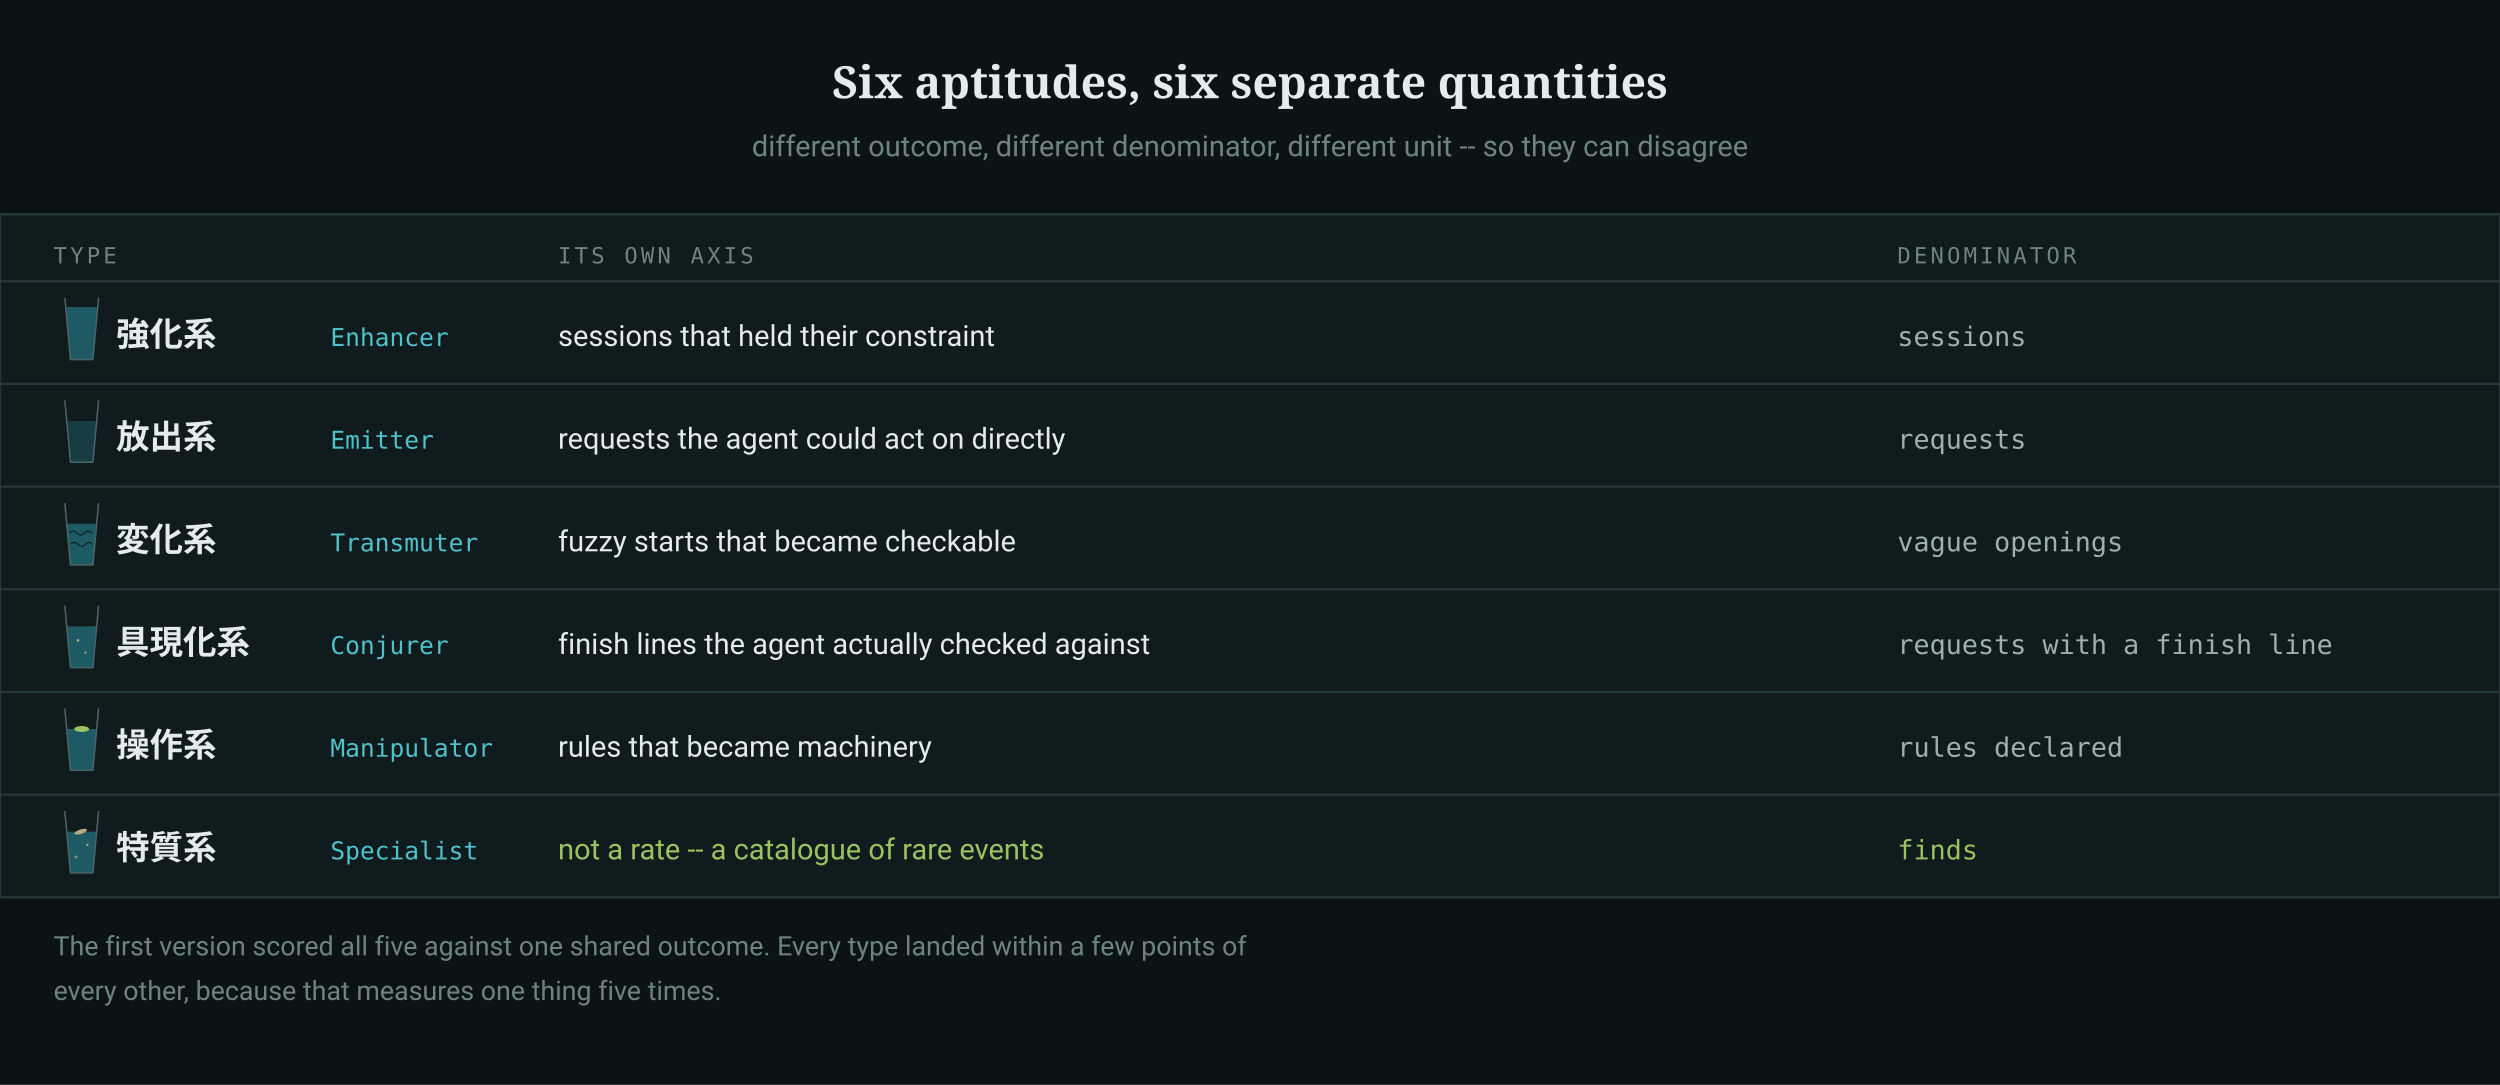
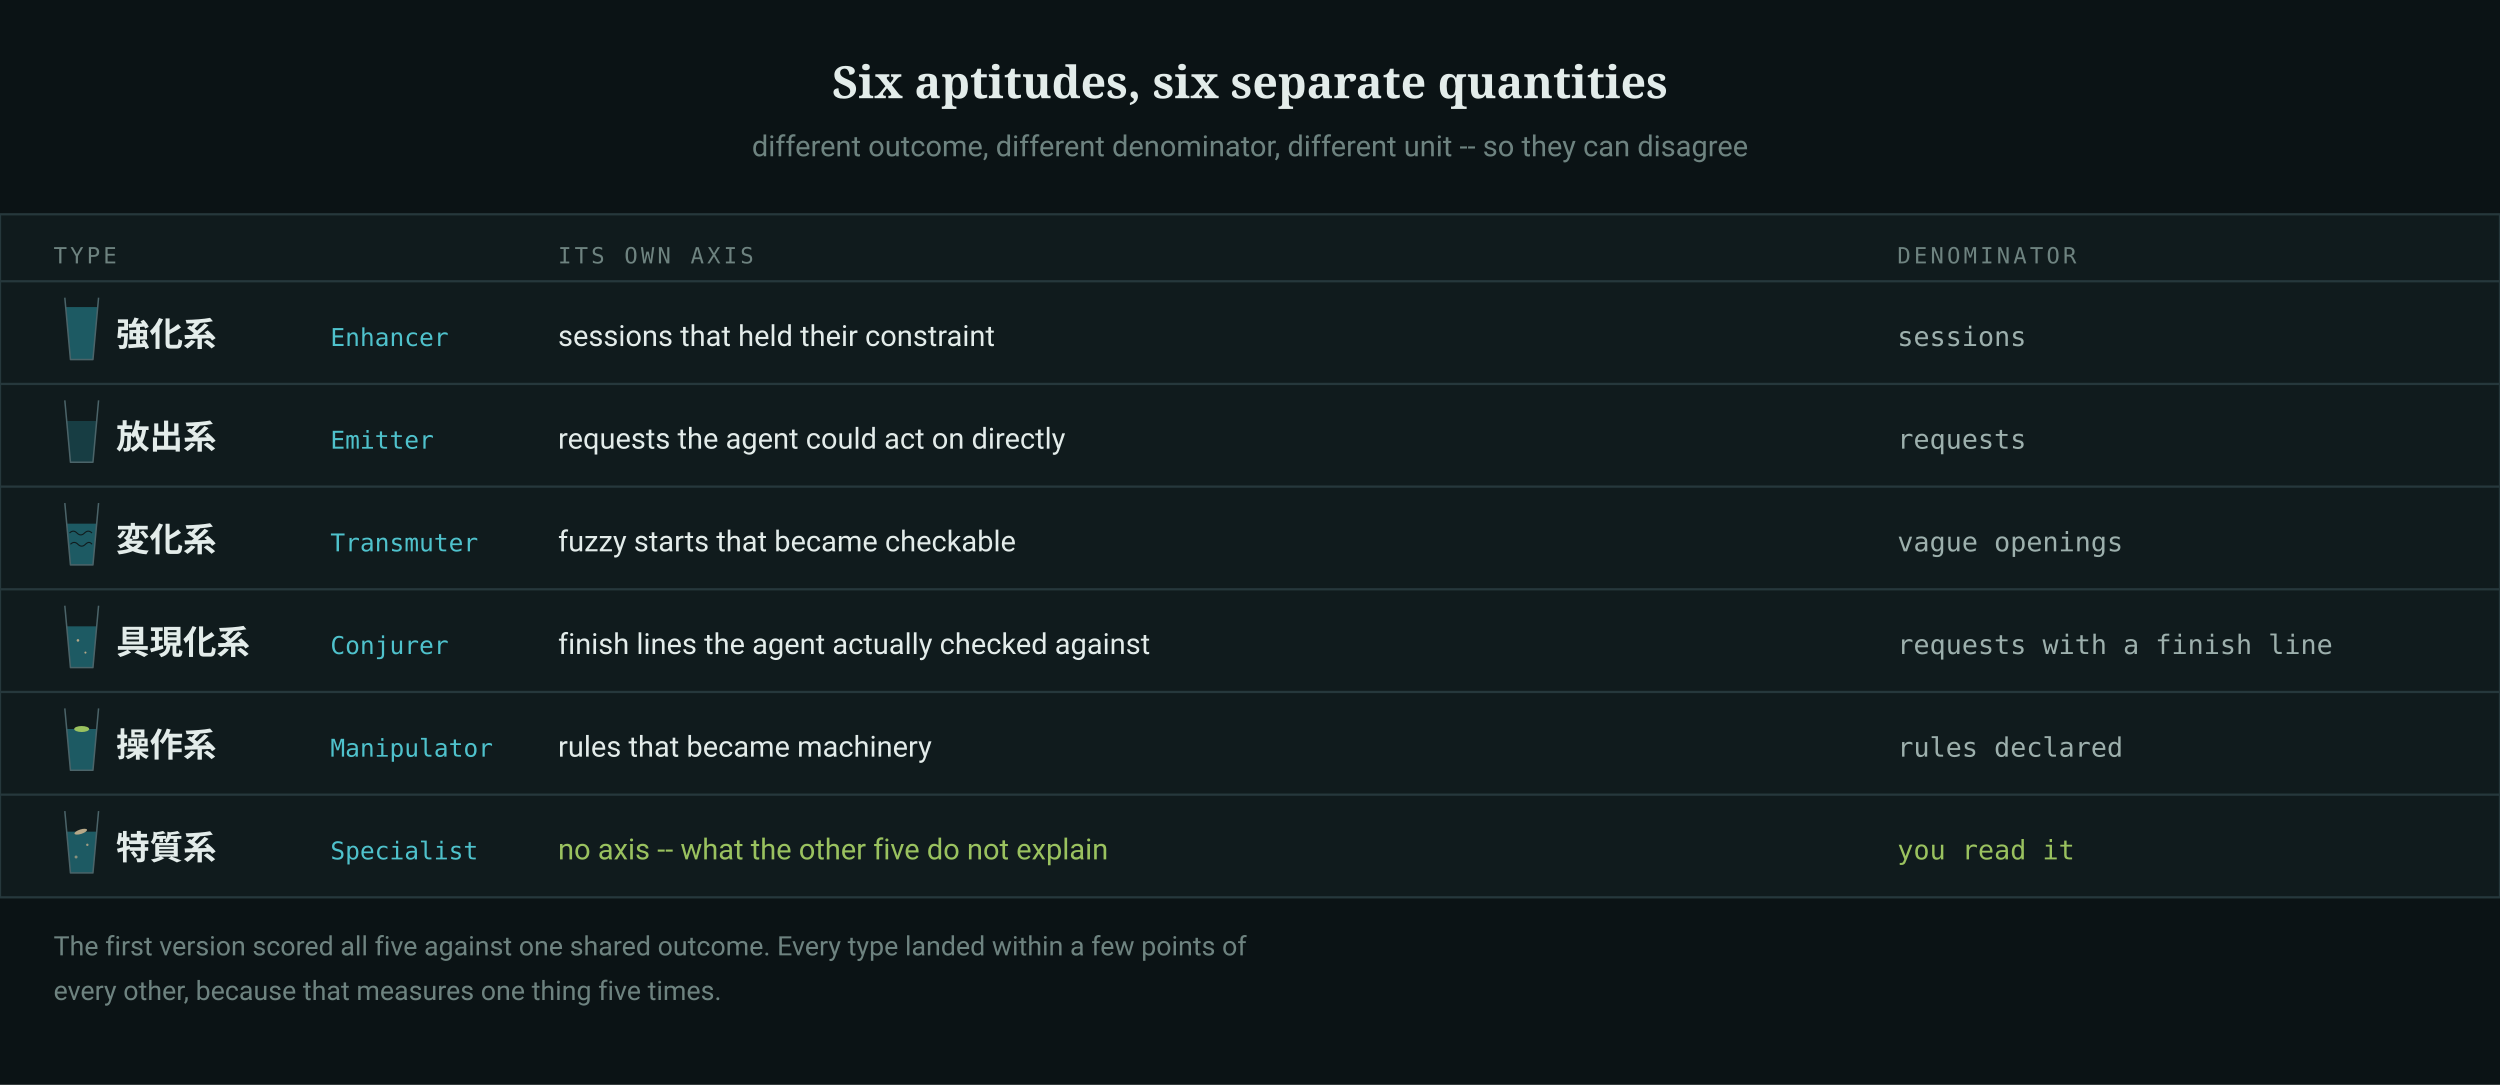
<svg xmlns="http://www.w3.org/2000/svg" viewBox="0 0 1120 486" width="1120" height="486" role="img" aria-label="each aptitude measured against its own outcome, with its own denominator">
  <rect width="1120" height="486" fill="#0b1315" />
  <text x="560" y="44" font-family="Georgia,'Hiragino Mincho ProN','Yu Mincho',serif" font-size="20" fill="#e3ecea" text-anchor="middle" font-weight="700">Six aptitudes, six separate quantities</text>
  <text x="560" y="70" font-family="system-ui,-apple-system,'Segoe UI',Roboto,'Hiragino Sans','Yu Gothic UI',Meiryo,sans-serif" font-size="13" fill="#6e8380" text-anchor="middle" font-weight="400">different outcome, different denominator, different unit -- so they can disagree</text>
  <rect x="0" y="96" width="1120" height="306" fill="#101b1d" stroke="#26383c" />
  <text x="24" y="118" font-family="ui-monospace,'Cascadia Mono',Consolas,monospace" font-size="10" fill="#6e8380" text-anchor="start" font-weight="400" letter-spacing="1.4">TYPE</text>
  <text x="250" y="118" font-family="ui-monospace,'Cascadia Mono',Consolas,monospace" font-size="10" fill="#6e8380" text-anchor="start" font-weight="400" letter-spacing="1.4">ITS OWN AXIS</text>
  <text x="850" y="118" font-family="ui-monospace,'Cascadia Mono',Consolas,monospace" font-size="10" fill="#6e8380" text-anchor="start" font-weight="400" letter-spacing="1.4">DENOMINATOR</text>
  <path d="M0 126 L1120 126" stroke="#26383c" stroke-width="1" />
  <g transform="translate(24,130) scale(0.42)">
    <path fill="#1d5a63" d="M13 18 L47 18 L42 74 L18 74 Z" />
    <path fill="none" stroke="#4b6469" stroke-width="1.6" stroke-linejoin="round" d="M12 8 L18 74 L42 74 L48 8" />
  </g>
  <text x="52" y="155" font-family="Georgia,'Hiragino Mincho ProN','Yu Mincho',serif" font-size="15" fill="#e3ecea" text-anchor="start" font-weight="700">強化系</text>
  <text x="148" y="155" font-family="ui-monospace,'Cascadia Mono',Consolas,monospace" font-size="11" fill="#4fc2cc" text-anchor="start" font-weight="400">Enhancer</text>
  <text x="250" y="155" font-family="system-ui,-apple-system,'Segoe UI',Roboto,'Hiragino Sans','Yu Gothic UI',Meiryo,sans-serif" font-size="13" fill="#e3ecea" text-anchor="start" font-weight="400">sessions that held their constraint</text>
  <text x="850" y="155" font-family="ui-monospace,'Cascadia Mono',Consolas,monospace" font-size="12" fill="#9db0ad" text-anchor="start" font-weight="400">sessions</text>
  <path d="M0 172 L1120 172" stroke="#26383c" stroke-width="1" />
  <g transform="translate(24,176) scale(0.42)">
    <path fill="#1d5a63" d="M14 30 L46 30 L42 74 L18 74 Z" opacity=".55" />
    <path fill="none" stroke="#4b6469" stroke-width="1.6" stroke-linejoin="round" d="M12 8 L18 74 L42 74 L48 8" />
  </g>
  <text x="52" y="201" font-family="Georgia,'Hiragino Mincho ProN','Yu Mincho',serif" font-size="15" fill="#e3ecea" text-anchor="start" font-weight="700">放出系</text>
  <text x="148" y="201" font-family="ui-monospace,'Cascadia Mono',Consolas,monospace" font-size="11" fill="#4fc2cc" text-anchor="start" font-weight="400">Emitter</text>
  <text x="250" y="201" font-family="system-ui,-apple-system,'Segoe UI',Roboto,'Hiragino Sans','Yu Gothic UI',Meiryo,sans-serif" font-size="13" fill="#e3ecea" text-anchor="start" font-weight="400">requests the agent could act on directly</text>
  <text x="850" y="201" font-family="ui-monospace,'Cascadia Mono',Consolas,monospace" font-size="12" fill="#9db0ad" text-anchor="start" font-weight="400">requests</text>
  <path d="M0 218 L1120 218" stroke="#26383c" stroke-width="1" />
  <g transform="translate(24,222) scale(0.42)">
    <path fill="#1d5a63" d="M14 30 L46 30 L42 74 L18 74 Z" />
    <path fill="none" stroke="#101b1d" stroke-width="1.2" d="M17 40 q4 -4 8 0 t8 0 t8 0" />
    <path fill="none" stroke="#101b1d" stroke-width="1.2" d="M18 52 q4 -4 8 0 t8 0 t7 0" />
    <path fill="none" stroke="#4b6469" stroke-width="1.6" stroke-linejoin="round" d="M12 8 L18 74 L42 74 L48 8" />
  </g>
  <text x="52" y="247" font-family="Georgia,'Hiragino Mincho ProN','Yu Mincho',serif" font-size="15" fill="#e3ecea" text-anchor="start" font-weight="700">変化系</text>
  <text x="148" y="247" font-family="ui-monospace,'Cascadia Mono',Consolas,monospace" font-size="11" fill="#4fc2cc" text-anchor="start" font-weight="400">Transmuter</text>
  <text x="250" y="247" font-family="system-ui,-apple-system,'Segoe UI',Roboto,'Hiragino Sans','Yu Gothic UI',Meiryo,sans-serif" font-size="13" fill="#e3ecea" text-anchor="start" font-weight="400">fuzzy starts that became checkable</text>
  <text x="850" y="247" font-family="ui-monospace,'Cascadia Mono',Consolas,monospace" font-size="12" fill="#9db0ad" text-anchor="start" font-weight="400">vague openings</text>
  <path d="M0 264 L1120 264" stroke="#26383c" stroke-width="1" />
  <g transform="translate(24,268) scale(0.42)">
    <path fill="#1d5a63" d="M14 30 L46 30 L42 74 L18 74 Z" />
    <circle fill="#b7a888" cx="26" cy="45" r="1.4" />
    <circle fill="#b7a888" cx="34" cy="58" r="1.1" />
    <path fill="none" stroke="#4b6469" stroke-width="1.6" stroke-linejoin="round" d="M12 8 L18 74 L42 74 L48 8" />
  </g>
  <text x="52" y="293" font-family="Georgia,'Hiragino Mincho ProN','Yu Mincho',serif" font-size="15" fill="#e3ecea" text-anchor="start" font-weight="700">具現化系</text>
  <text x="148" y="293" font-family="ui-monospace,'Cascadia Mono',Consolas,monospace" font-size="11" fill="#4fc2cc" text-anchor="start" font-weight="400">Conjurer</text>
  <text x="250" y="293" font-family="system-ui,-apple-system,'Segoe UI',Roboto,'Hiragino Sans','Yu Gothic UI',Meiryo,sans-serif" font-size="13" fill="#e3ecea" text-anchor="start" font-weight="400">finish lines the agent actually checked against</text>
  <text x="850" y="293" font-family="ui-monospace,'Cascadia Mono',Consolas,monospace" font-size="12" fill="#9db0ad" text-anchor="start" font-weight="400">requests with a finish line</text>
  <path d="M0 310 L1120 310" stroke="#26383c" stroke-width="1" />
  <g transform="translate(24,314) scale(0.42)">
    <path fill="#1d5a63" d="M14 30 L46 30 L42 74 L18 74 Z" />
    <g>
      <ellipse fill="#9ac25f" cx="30" cy="30" rx="8" ry="3.2" />
    </g>
    <path fill="none" stroke="#4b6469" stroke-width="1.6" stroke-linejoin="round" d="M12 8 L18 74 L42 74 L48 8" />
  </g>
  <text x="52" y="339" font-family="Georgia,'Hiragino Mincho ProN','Yu Mincho',serif" font-size="15" fill="#e3ecea" text-anchor="start" font-weight="700">操作系</text>
  <text x="148" y="339" font-family="ui-monospace,'Cascadia Mono',Consolas,monospace" font-size="11" fill="#4fc2cc" text-anchor="start" font-weight="400">Manipulator</text>
  <text x="250" y="339" font-family="system-ui,-apple-system,'Segoe UI',Roboto,'Hiragino Sans','Yu Gothic UI',Meiryo,sans-serif" font-size="13" fill="#e3ecea" text-anchor="start" font-weight="400">rules that became machinery</text>
  <text x="850" y="339" font-family="ui-monospace,'Cascadia Mono',Consolas,monospace" font-size="12" fill="#9db0ad" text-anchor="start" font-weight="400">rules declared</text>
  <path d="M0 356 L1120 356" stroke="#26383c" stroke-width="1" />
  <g transform="translate(24,360) scale(0.42)">
    <path fill="#1d5a63" d="M14 30 L46 30 L42 74 L18 74 Z" />
    <ellipse fill="#b7a888" cx="29" cy="30" rx="7" ry="2.4" transform="rotate(-18 29 30)" />
    <circle fill="#b7a888" cx="36" cy="44" r="1.3" opacity=".85" />
    <circle fill="#b7a888" cx="24" cy="57" r="1.6" opacity=".7" />
    <path fill="none" stroke="#4b6469" stroke-width="1.6" stroke-linejoin="round" d="M12 8 L18 74 L42 74 L48 8" />
  </g>
  <text x="52" y="385" font-family="Georgia,'Hiragino Mincho ProN','Yu Mincho',serif" font-size="15" fill="#e3ecea" text-anchor="start" font-weight="700">特質系</text>
  <text x="148" y="385" font-family="ui-monospace,'Cascadia Mono',Consolas,monospace" font-size="11" fill="#4fc2cc" text-anchor="start" font-weight="400">Specialist</text>
-   <text x="250" y="385" font-family="system-ui,-apple-system,'Segoe UI',Roboto,'Hiragino Sans','Yu Gothic UI',Meiryo,sans-serif" font-size="13" fill="#9ac25f" text-anchor="start" font-weight="400">not a rate -- a catalogue of rare events</text>
-   <text x="850" y="385" font-family="ui-monospace,'Cascadia Mono',Consolas,monospace" font-size="12" fill="#9ac25f" text-anchor="start" font-weight="400">finds</text>
+   <text x="250" y="385" font-family="system-ui,-apple-system,'Segoe UI',Roboto,'Hiragino Sans','Yu Gothic UI',Meiryo,sans-serif" font-size="13" fill="#9ac25f" text-anchor="start" font-weight="400">no axis -- what the other five do not explain</text>
+   <text x="850" y="385" font-family="ui-monospace,'Cascadia Mono',Consolas,monospace" font-size="12" fill="#9ac25f" text-anchor="start" font-weight="400">you read it</text>
  <text x="24" y="428" font-family="system-ui,-apple-system,'Segoe UI',Roboto,'Hiragino Sans','Yu Gothic UI',Meiryo,sans-serif" font-size="12" fill="#6e8380" text-anchor="start" font-weight="400">The first version scored all five against one shared outcome. Every type landed within a few points of</text>
  <text x="24" y="448" font-family="system-ui,-apple-system,'Segoe UI',Roboto,'Hiragino Sans','Yu Gothic UI',Meiryo,sans-serif" font-size="12" fill="#6e8380" text-anchor="start" font-weight="400">every other, because that measures one thing five times.</text>
</svg>
